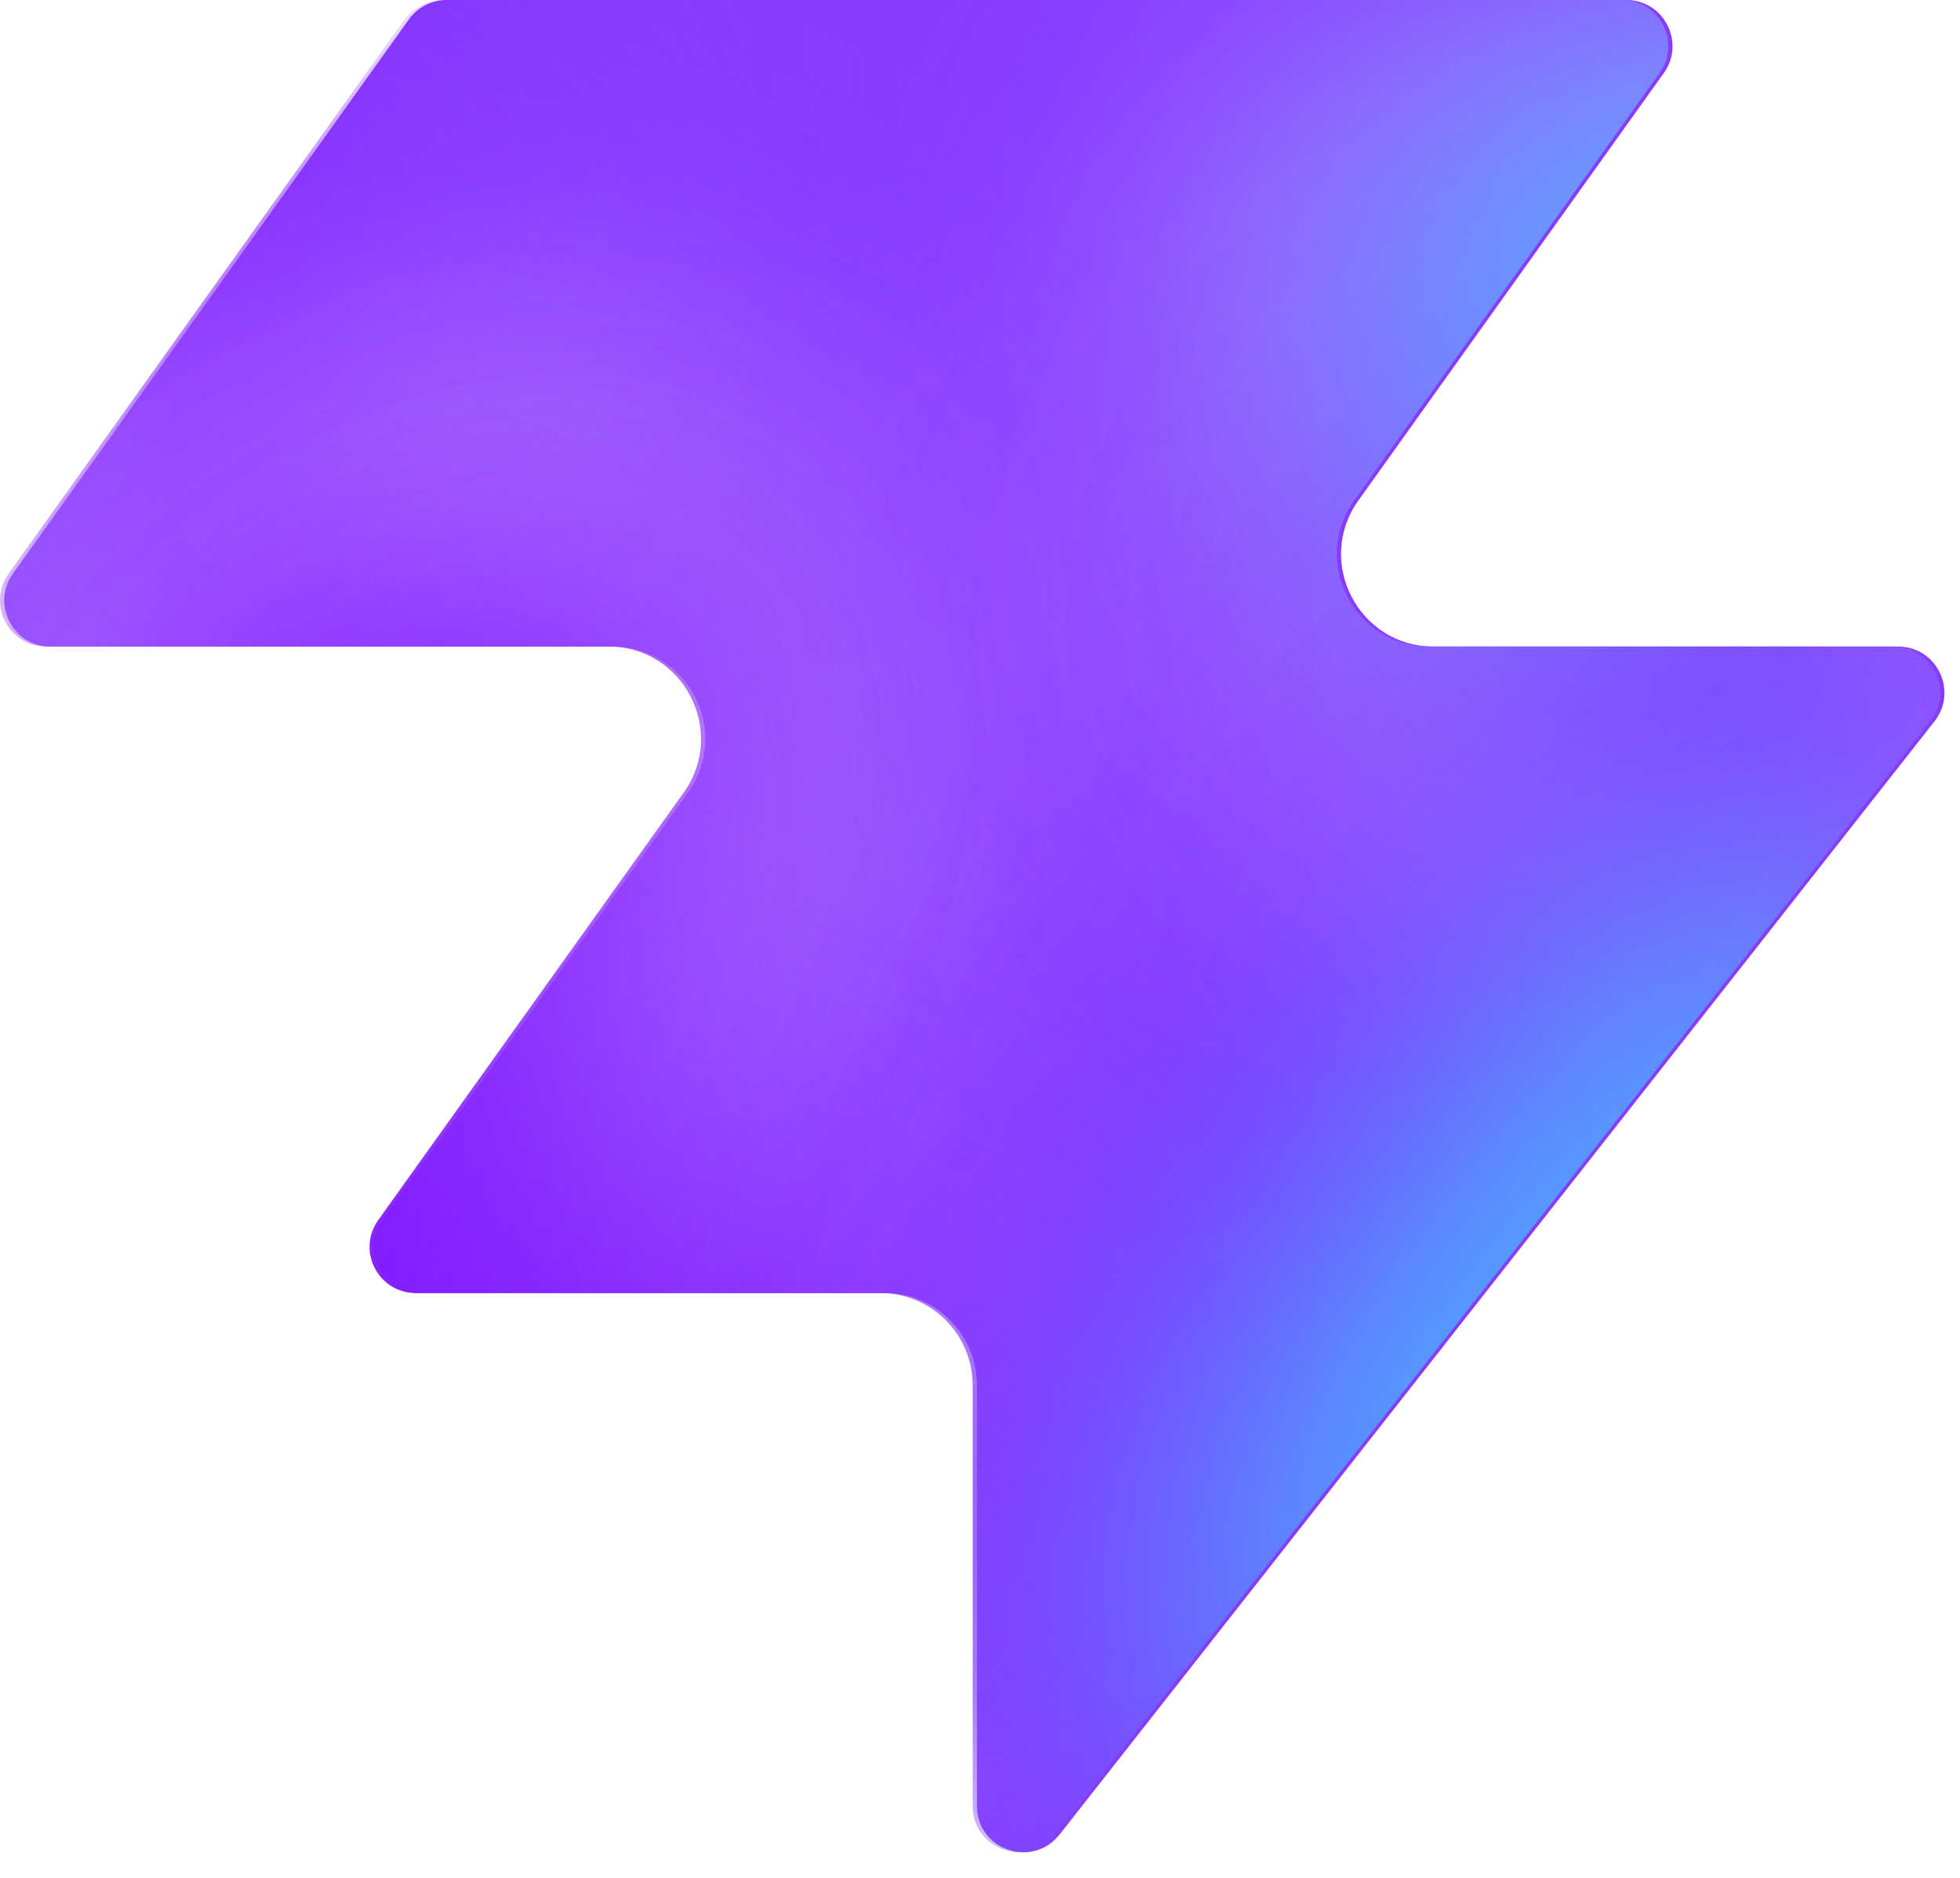
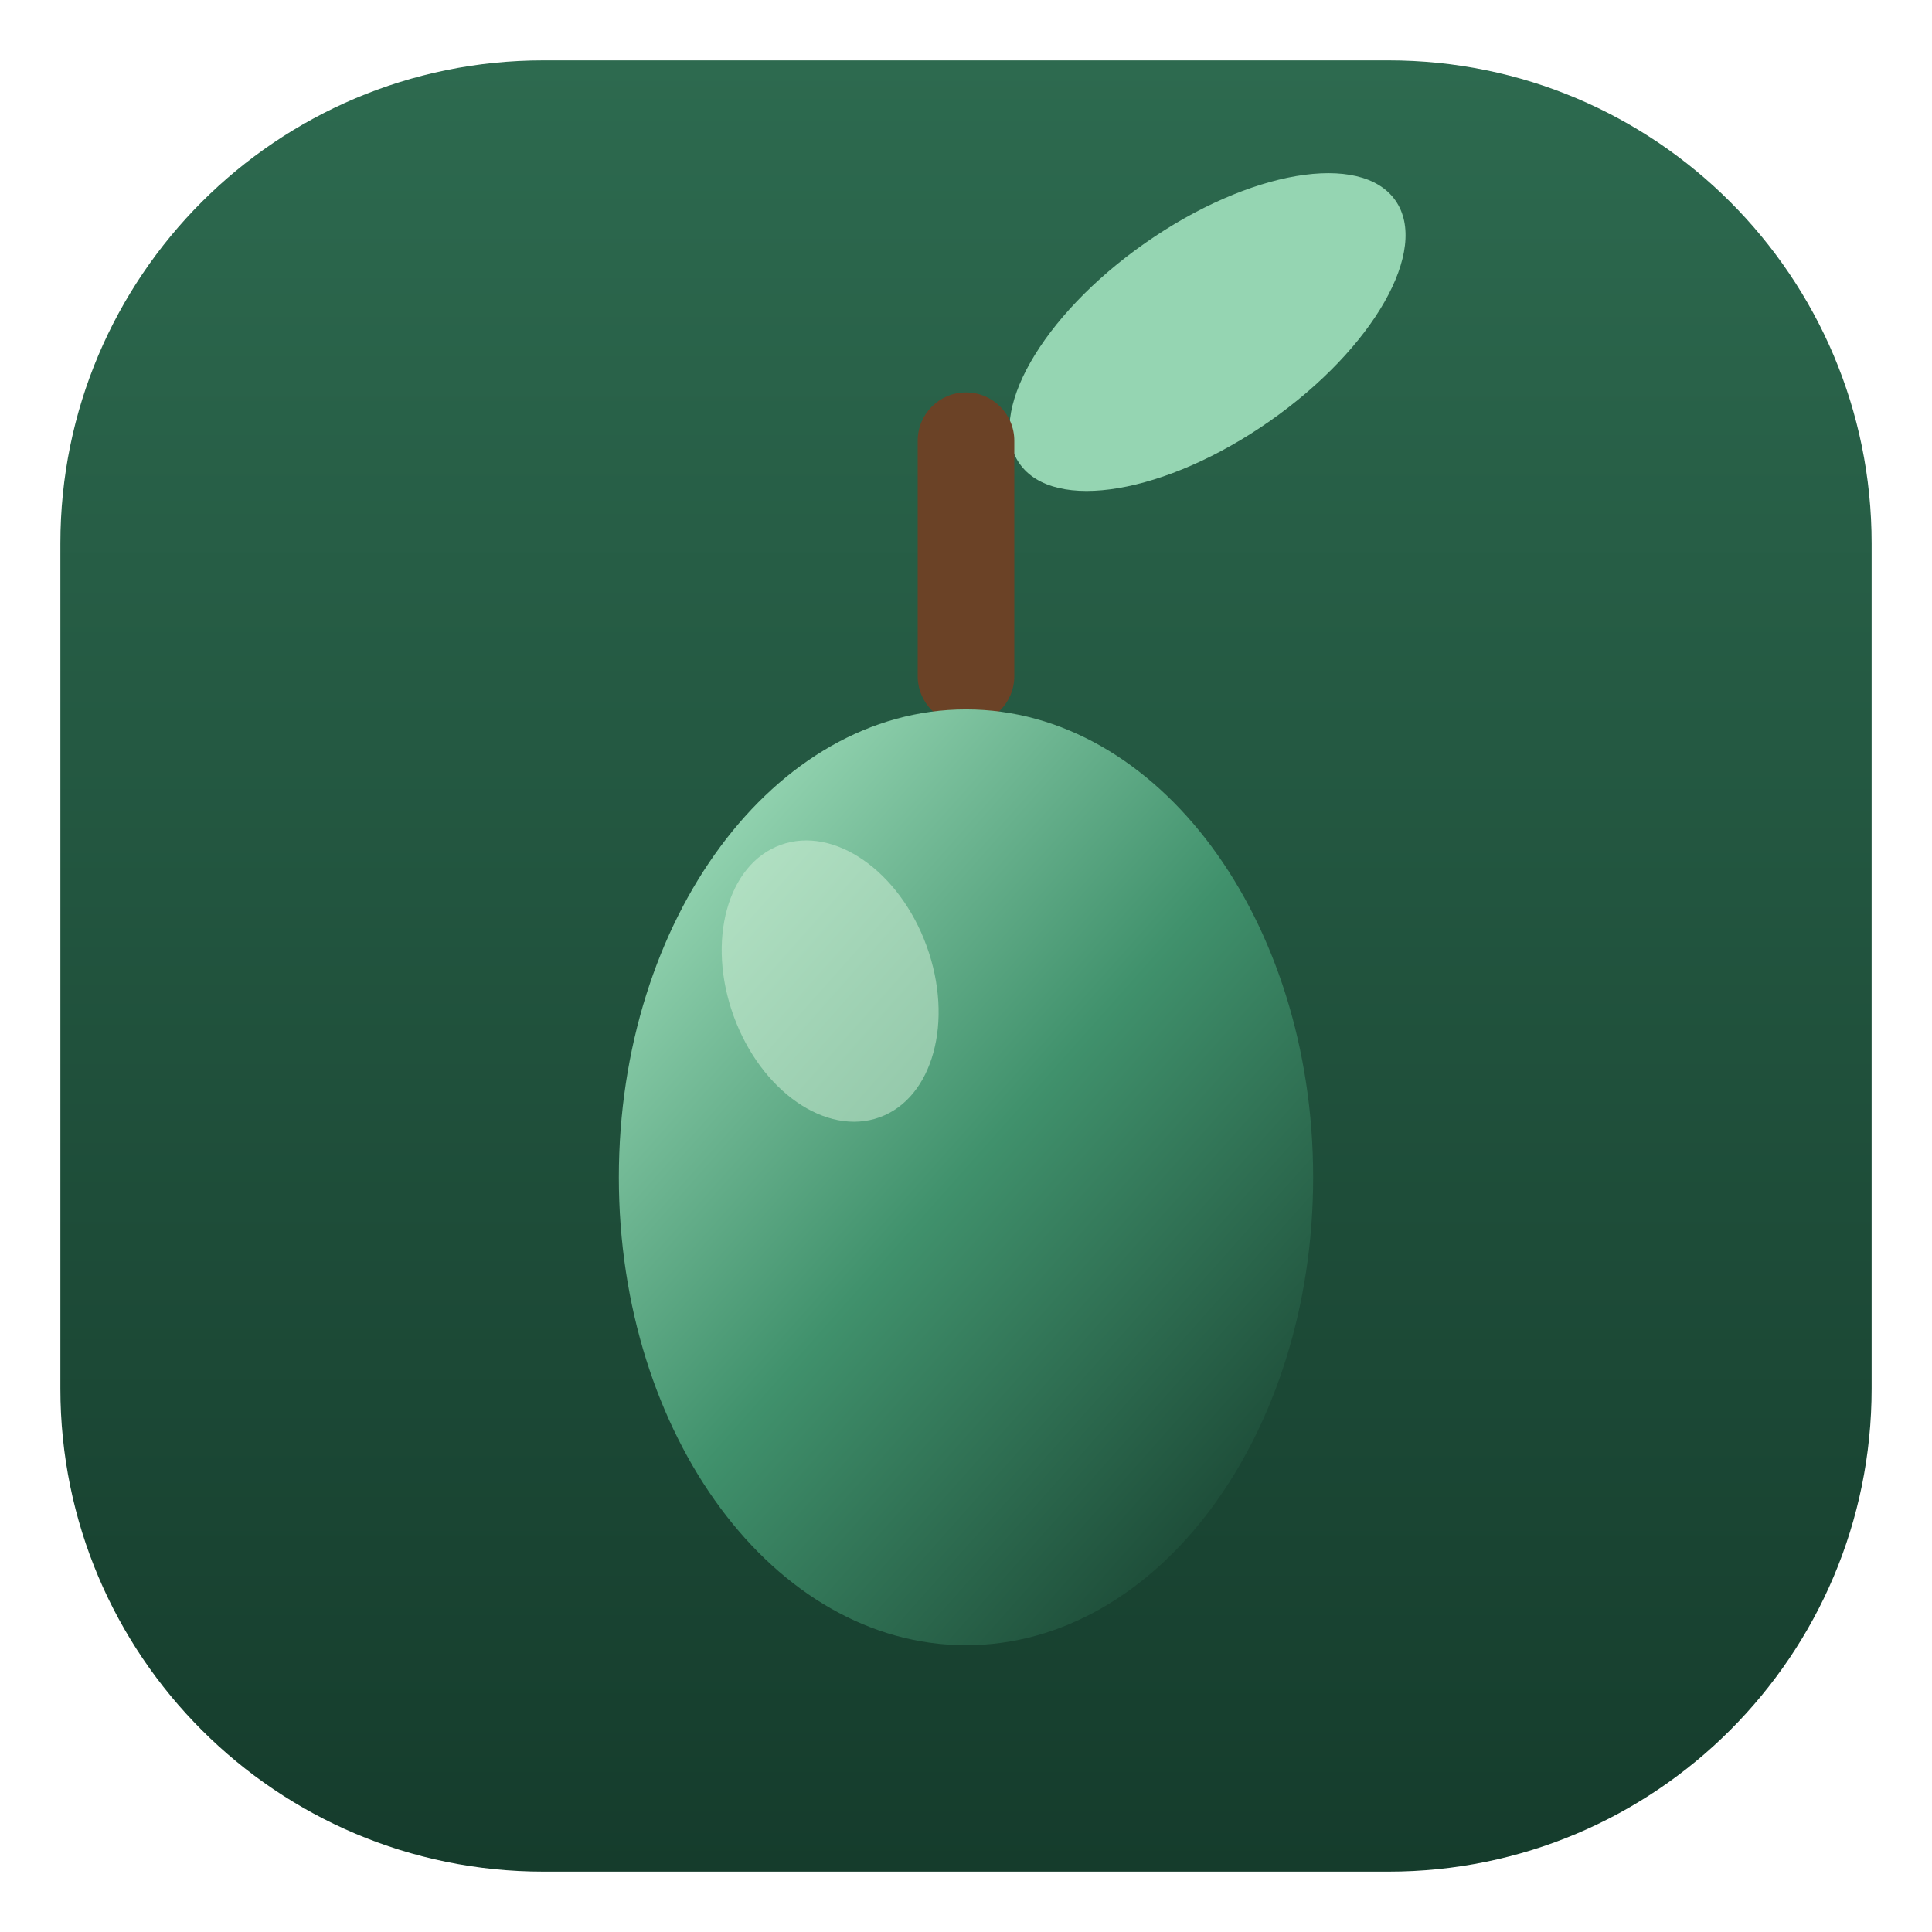
- <svg xmlns="http://www.w3.org/2000/svg" width="48" height="46" fill="none" viewBox="0 0 48 46">
-   <path fill="#863bff" d="M25.946 44.938c-.664.845-2.021.375-2.021-.698V33.937a2.26 2.26 0 0 0-2.262-2.262H10.287c-.92 0-1.456-1.04-.92-1.788l7.48-10.471c1.07-1.497 0-3.578-1.842-3.578H1.237c-.92 0-1.456-1.04-.92-1.788L10.013.474c.214-.297.556-.474.92-.474h28.894c.92 0 1.456 1.04.92 1.788l-7.48 10.471c-1.07 1.498 0 3.579 1.842 3.579h11.377c.943 0 1.473 1.088.89 1.83L25.947 44.94z" style="fill:#863bff;fill:color(display-p3 .525 .23 1);fill-opacity:1" />
-   <mask id="a" width="48" height="46" x="0" y="0" maskUnits="userSpaceOnUse" style="mask-type:alpha">
-     <path fill="#000" d="M25.842 44.938c-.664.844-2.021.375-2.021-.698V33.937a2.26 2.26 0 0 0-2.262-2.262H10.183c-.92 0-1.456-1.04-.92-1.788l7.48-10.471c1.07-1.498 0-3.579-1.842-3.579H1.133c-.92 0-1.456-1.04-.92-1.787L9.91.473c.214-.297.556-.474.92-.474h28.894c.92 0 1.456 1.04.92 1.788l-7.48 10.471c-1.07 1.498 0 3.578 1.842 3.578h11.377c.943 0 1.473 1.088.89 1.832L25.843 44.94z" style="fill:#000;fill-opacity:1" />
-   </mask>
-   <g mask="url(#a)">
-     <g filter="url(#b)">
-       <ellipse cx="5.508" cy="14.704" fill="#ede6ff" rx="5.508" ry="14.704" style="fill:#ede6ff;fill:color(display-p3 .927 .903 1);fill-opacity:1" transform="matrix(.00324 1 1 -.00324 -4.47 31.516)" />
-     </g>
-     <g filter="url(#c)">
-       <ellipse cx="10.399" cy="29.851" fill="#ede6ff" rx="10.399" ry="29.851" style="fill:#ede6ff;fill:color(display-p3 .927 .903 1);fill-opacity:1" transform="matrix(.00324 1 1 -.00324 -39.328 7.883)" />
-     </g>
-     <g filter="url(#d)">
-       <ellipse cx="5.508" cy="30.487" fill="#7e14ff" rx="5.508" ry="30.487" style="fill:#7e14ff;fill:color(display-p3 .492 .077 1);fill-opacity:1" transform="rotate(89.814 -25.913 -14.639)scale(1 -1)" />
-     </g>
-     <g filter="url(#e)">
-       <ellipse cx="5.508" cy="30.599" fill="#7e14ff" rx="5.508" ry="30.599" style="fill:#7e14ff;fill:color(display-p3 .492 .077 1);fill-opacity:1" transform="rotate(89.814 -32.644 -3.334)scale(1 -1)" />
-     </g>
-     <g filter="url(#f)">
-       <ellipse cx="5.508" cy="30.599" fill="#7e14ff" rx="5.508" ry="30.599" style="fill:#7e14ff;fill:color(display-p3 .492 .077 1);fill-opacity:1" transform="matrix(.00324 1 1 -.00324 -34.34 30.47)" />
-     </g>
-     <g filter="url(#g)">
-       <ellipse cx="14.072" cy="22.078" fill="#ede6ff" rx="14.072" ry="22.078" style="fill:#ede6ff;fill:color(display-p3 .927 .903 1);fill-opacity:1" transform="rotate(93.35 24.506 48.493)scale(-1 1)" />
-     </g>
-     <g filter="url(#h)">
-       <ellipse cx="3.47" cy="21.501" fill="#7e14ff" rx="3.47" ry="21.501" style="fill:#7e14ff;fill:color(display-p3 .492 .077 1);fill-opacity:1" transform="rotate(89.009 28.708 47.59)scale(-1 1)" />
-     </g>
-     <g filter="url(#i)">
-       <ellipse cx="3.47" cy="21.501" fill="#7e14ff" rx="3.47" ry="21.501" style="fill:#7e14ff;fill:color(display-p3 .492 .077 1);fill-opacity:1" transform="rotate(89.009 28.708 47.59)scale(-1 1)" />
-     </g>
-     <g filter="url(#j)">
-       <ellipse cx=".387" cy="8.972" fill="#7e14ff" rx="4.407" ry="29.108" style="fill:#7e14ff;fill:color(display-p3 .492 .077 1);fill-opacity:1" transform="rotate(39.51 .387 8.972)" />
-     </g>
-     <g filter="url(#k)">
-       <ellipse cx="47.523" cy="-6.092" fill="#7e14ff" rx="4.407" ry="29.108" style="fill:#7e14ff;fill:color(display-p3 .492 .077 1);fill-opacity:1" transform="rotate(37.892 47.523 -6.092)" />
-     </g>
-     <g filter="url(#l)">
-       <ellipse cx="41.412" cy="6.333" fill="#47bfff" rx="5.971" ry="9.665" style="fill:#47bfff;fill:color(display-p3 .28 .748 1);fill-opacity:1" transform="rotate(37.892 41.412 6.333)" />
-     </g>
-     <g filter="url(#m)">
-       <ellipse cx="-1.879" cy="38.332" fill="#7e14ff" rx="4.407" ry="29.108" style="fill:#7e14ff;fill:color(display-p3 .492 .077 1);fill-opacity:1" transform="rotate(37.892 -1.88 38.332)" />
-     </g>
-     <g filter="url(#n)">
-       <ellipse cx="-1.879" cy="38.332" fill="#7e14ff" rx="4.407" ry="29.108" style="fill:#7e14ff;fill:color(display-p3 .492 .077 1);fill-opacity:1" transform="rotate(37.892 -1.88 38.332)" />
-     </g>
-     <g filter="url(#o)">
-       <ellipse cx="35.651" cy="29.907" fill="#7e14ff" rx="4.407" ry="29.108" style="fill:#7e14ff;fill:color(display-p3 .492 .077 1);fill-opacity:1" transform="rotate(37.892 35.651 29.907)" />
-     </g>
-     <g filter="url(#p)">
-       <ellipse cx="38.418" cy="32.4" fill="#47bfff" rx="5.971" ry="15.297" style="fill:#47bfff;fill:color(display-p3 .28 .748 1);fill-opacity:1" transform="rotate(37.892 38.418 32.4)" />
-     </g>
-   </g>
+ <svg xmlns="http://www.w3.org/2000/svg" viewBox="0 0 64 64" width="64" height="64">
  <defs>
-     <filter id="b" width="60.045" height="41.654" x="-19.77" y="16.149" color-interpolation-filters="sRGB" filterUnits="userSpaceOnUse">
-       <feFlood flood-opacity="0" result="BackgroundImageFix" />
-       <feBlend in="SourceGraphic" in2="BackgroundImageFix" result="shape" />
-       <feGaussianBlur result="effect1_foregroundBlur_2002_17158" stdDeviation="7.659" />
-     </filter>
-     <filter id="c" width="90.34" height="51.437" x="-54.613" y="-7.533" color-interpolation-filters="sRGB" filterUnits="userSpaceOnUse">
-       <feFlood flood-opacity="0" result="BackgroundImageFix" />
-       <feBlend in="SourceGraphic" in2="BackgroundImageFix" result="shape" />
-       <feGaussianBlur result="effect1_foregroundBlur_2002_17158" stdDeviation="7.659" />
-     </filter>
-     <filter id="d" width="79.355" height="29.4" x="-49.64" y="2.03" color-interpolation-filters="sRGB" filterUnits="userSpaceOnUse">
-       <feFlood flood-opacity="0" result="BackgroundImageFix" />
-       <feBlend in="SourceGraphic" in2="BackgroundImageFix" result="shape" />
-       <feGaussianBlur result="effect1_foregroundBlur_2002_17158" stdDeviation="4.596" />
-     </filter>
-     <filter id="e" width="79.579" height="29.4" x="-45.045" y="20.029" color-interpolation-filters="sRGB" filterUnits="userSpaceOnUse">
-       <feFlood flood-opacity="0" result="BackgroundImageFix" />
-       <feBlend in="SourceGraphic" in2="BackgroundImageFix" result="shape" />
-       <feGaussianBlur result="effect1_foregroundBlur_2002_17158" stdDeviation="4.596" />
-     </filter>
-     <filter id="f" width="79.579" height="29.4" x="-43.513" y="21.178" color-interpolation-filters="sRGB" filterUnits="userSpaceOnUse">
-       <feFlood flood-opacity="0" result="BackgroundImageFix" />
-       <feBlend in="SourceGraphic" in2="BackgroundImageFix" result="shape" />
-       <feGaussianBlur result="effect1_foregroundBlur_2002_17158" stdDeviation="4.596" />
-     </filter>
-     <filter id="g" width="74.749" height="58.852" x="15.756" y="-17.901" color-interpolation-filters="sRGB" filterUnits="userSpaceOnUse">
-       <feFlood flood-opacity="0" result="BackgroundImageFix" />
-       <feBlend in="SourceGraphic" in2="BackgroundImageFix" result="shape" />
-       <feGaussianBlur result="effect1_foregroundBlur_2002_17158" stdDeviation="7.659" />
-     </filter>
-     <filter id="h" width="61.377" height="25.362" x="23.548" y="2.284" color-interpolation-filters="sRGB" filterUnits="userSpaceOnUse">
-       <feFlood flood-opacity="0" result="BackgroundImageFix" />
-       <feBlend in="SourceGraphic" in2="BackgroundImageFix" result="shape" />
-       <feGaussianBlur result="effect1_foregroundBlur_2002_17158" stdDeviation="4.596" />
-     </filter>
-     <filter id="i" width="61.377" height="25.362" x="23.548" y="2.284" color-interpolation-filters="sRGB" filterUnits="userSpaceOnUse">
-       <feFlood flood-opacity="0" result="BackgroundImageFix" />
-       <feBlend in="SourceGraphic" in2="BackgroundImageFix" result="shape" />
-       <feGaussianBlur result="effect1_foregroundBlur_2002_17158" stdDeviation="4.596" />
-     </filter>
-     <filter id="j" width="56.045" height="63.649" x="-27.636" y="-22.853" color-interpolation-filters="sRGB" filterUnits="userSpaceOnUse">
-       <feFlood flood-opacity="0" result="BackgroundImageFix" />
-       <feBlend in="SourceGraphic" in2="BackgroundImageFix" result="shape" />
-       <feGaussianBlur result="effect1_foregroundBlur_2002_17158" stdDeviation="4.596" />
-     </filter>
-     <filter id="k" width="54.814" height="64.646" x="20.116" y="-38.415" color-interpolation-filters="sRGB" filterUnits="userSpaceOnUse">
-       <feFlood flood-opacity="0" result="BackgroundImageFix" />
-       <feBlend in="SourceGraphic" in2="BackgroundImageFix" result="shape" />
-       <feGaussianBlur result="effect1_foregroundBlur_2002_17158" stdDeviation="4.596" />
-     </filter>
-     <filter id="l" width="33.541" height="35.313" x="24.641" y="-11.323" color-interpolation-filters="sRGB" filterUnits="userSpaceOnUse">
-       <feFlood flood-opacity="0" result="BackgroundImageFix" />
-       <feBlend in="SourceGraphic" in2="BackgroundImageFix" result="shape" />
-       <feGaussianBlur result="effect1_foregroundBlur_2002_17158" stdDeviation="4.596" />
-     </filter>
-     <filter id="m" width="54.814" height="64.646" x="-29.286" y="6.009" color-interpolation-filters="sRGB" filterUnits="userSpaceOnUse">
-       <feFlood flood-opacity="0" result="BackgroundImageFix" />
-       <feBlend in="SourceGraphic" in2="BackgroundImageFix" result="shape" />
-       <feGaussianBlur result="effect1_foregroundBlur_2002_17158" stdDeviation="4.596" />
-     </filter>
-     <filter id="n" width="54.814" height="64.646" x="-29.286" y="6.009" color-interpolation-filters="sRGB" filterUnits="userSpaceOnUse">
-       <feFlood flood-opacity="0" result="BackgroundImageFix" />
-       <feBlend in="SourceGraphic" in2="BackgroundImageFix" result="shape" />
-       <feGaussianBlur result="effect1_foregroundBlur_2002_17158" stdDeviation="4.596" />
-     </filter>
-     <filter id="o" width="54.814" height="64.646" x="8.244" y="-2.416" color-interpolation-filters="sRGB" filterUnits="userSpaceOnUse">
-       <feFlood flood-opacity="0" result="BackgroundImageFix" />
-       <feBlend in="SourceGraphic" in2="BackgroundImageFix" result="shape" />
-       <feGaussianBlur result="effect1_foregroundBlur_2002_17158" stdDeviation="4.596" />
-     </filter>
-     <filter id="p" width="39.409" height="43.623" x="18.713" y="10.588" color-interpolation-filters="sRGB" filterUnits="userSpaceOnUse">
-       <feFlood flood-opacity="0" result="BackgroundImageFix" />
-       <feBlend in="SourceGraphic" in2="BackgroundImageFix" result="shape" />
-       <feGaussianBlur result="effect1_foregroundBlur_2002_17158" stdDeviation="4.596" />
-     </filter>
+     <linearGradient id="bg" x1="0" y1="0" x2="0" y2="1">
+       <stop offset="0%" stop-color="#2D6A4F" />
+       <stop offset="100%" stop-color="#153C2C" />
+     </linearGradient>
+     <linearGradient id="olive" x1="0.15" y1="0.1" x2="0.9" y2="1">
+       <stop offset="0%" stop-color="#95D5B2" />
+       <stop offset="45%" stop-color="#40916C" />
+       <stop offset="100%" stop-color="#153C2C" />
+     </linearGradient>
  </defs>
+   <rect x="2" y="2" width="60" height="60" rx="16" fill="url(#bg)" />
+   <ellipse cx="40" cy="11" rx="7.6" ry="3.6" fill="#95D5B2" transform="rotate(-35 40 11)" />
+   <rect x="30.4" y="13" width="3.2" height="11" rx="1.6" fill="#6B4226" />
+   <ellipse cx="32" cy="39" rx="11.5" ry="15.5" fill="url(#olive)" />
+   <ellipse cx="27.5" cy="32.5" rx="3.4" ry="4.8" fill="#D8F3DC" opacity="0.5" transform="rotate(-20 27.5 32.5)" />
</svg>
